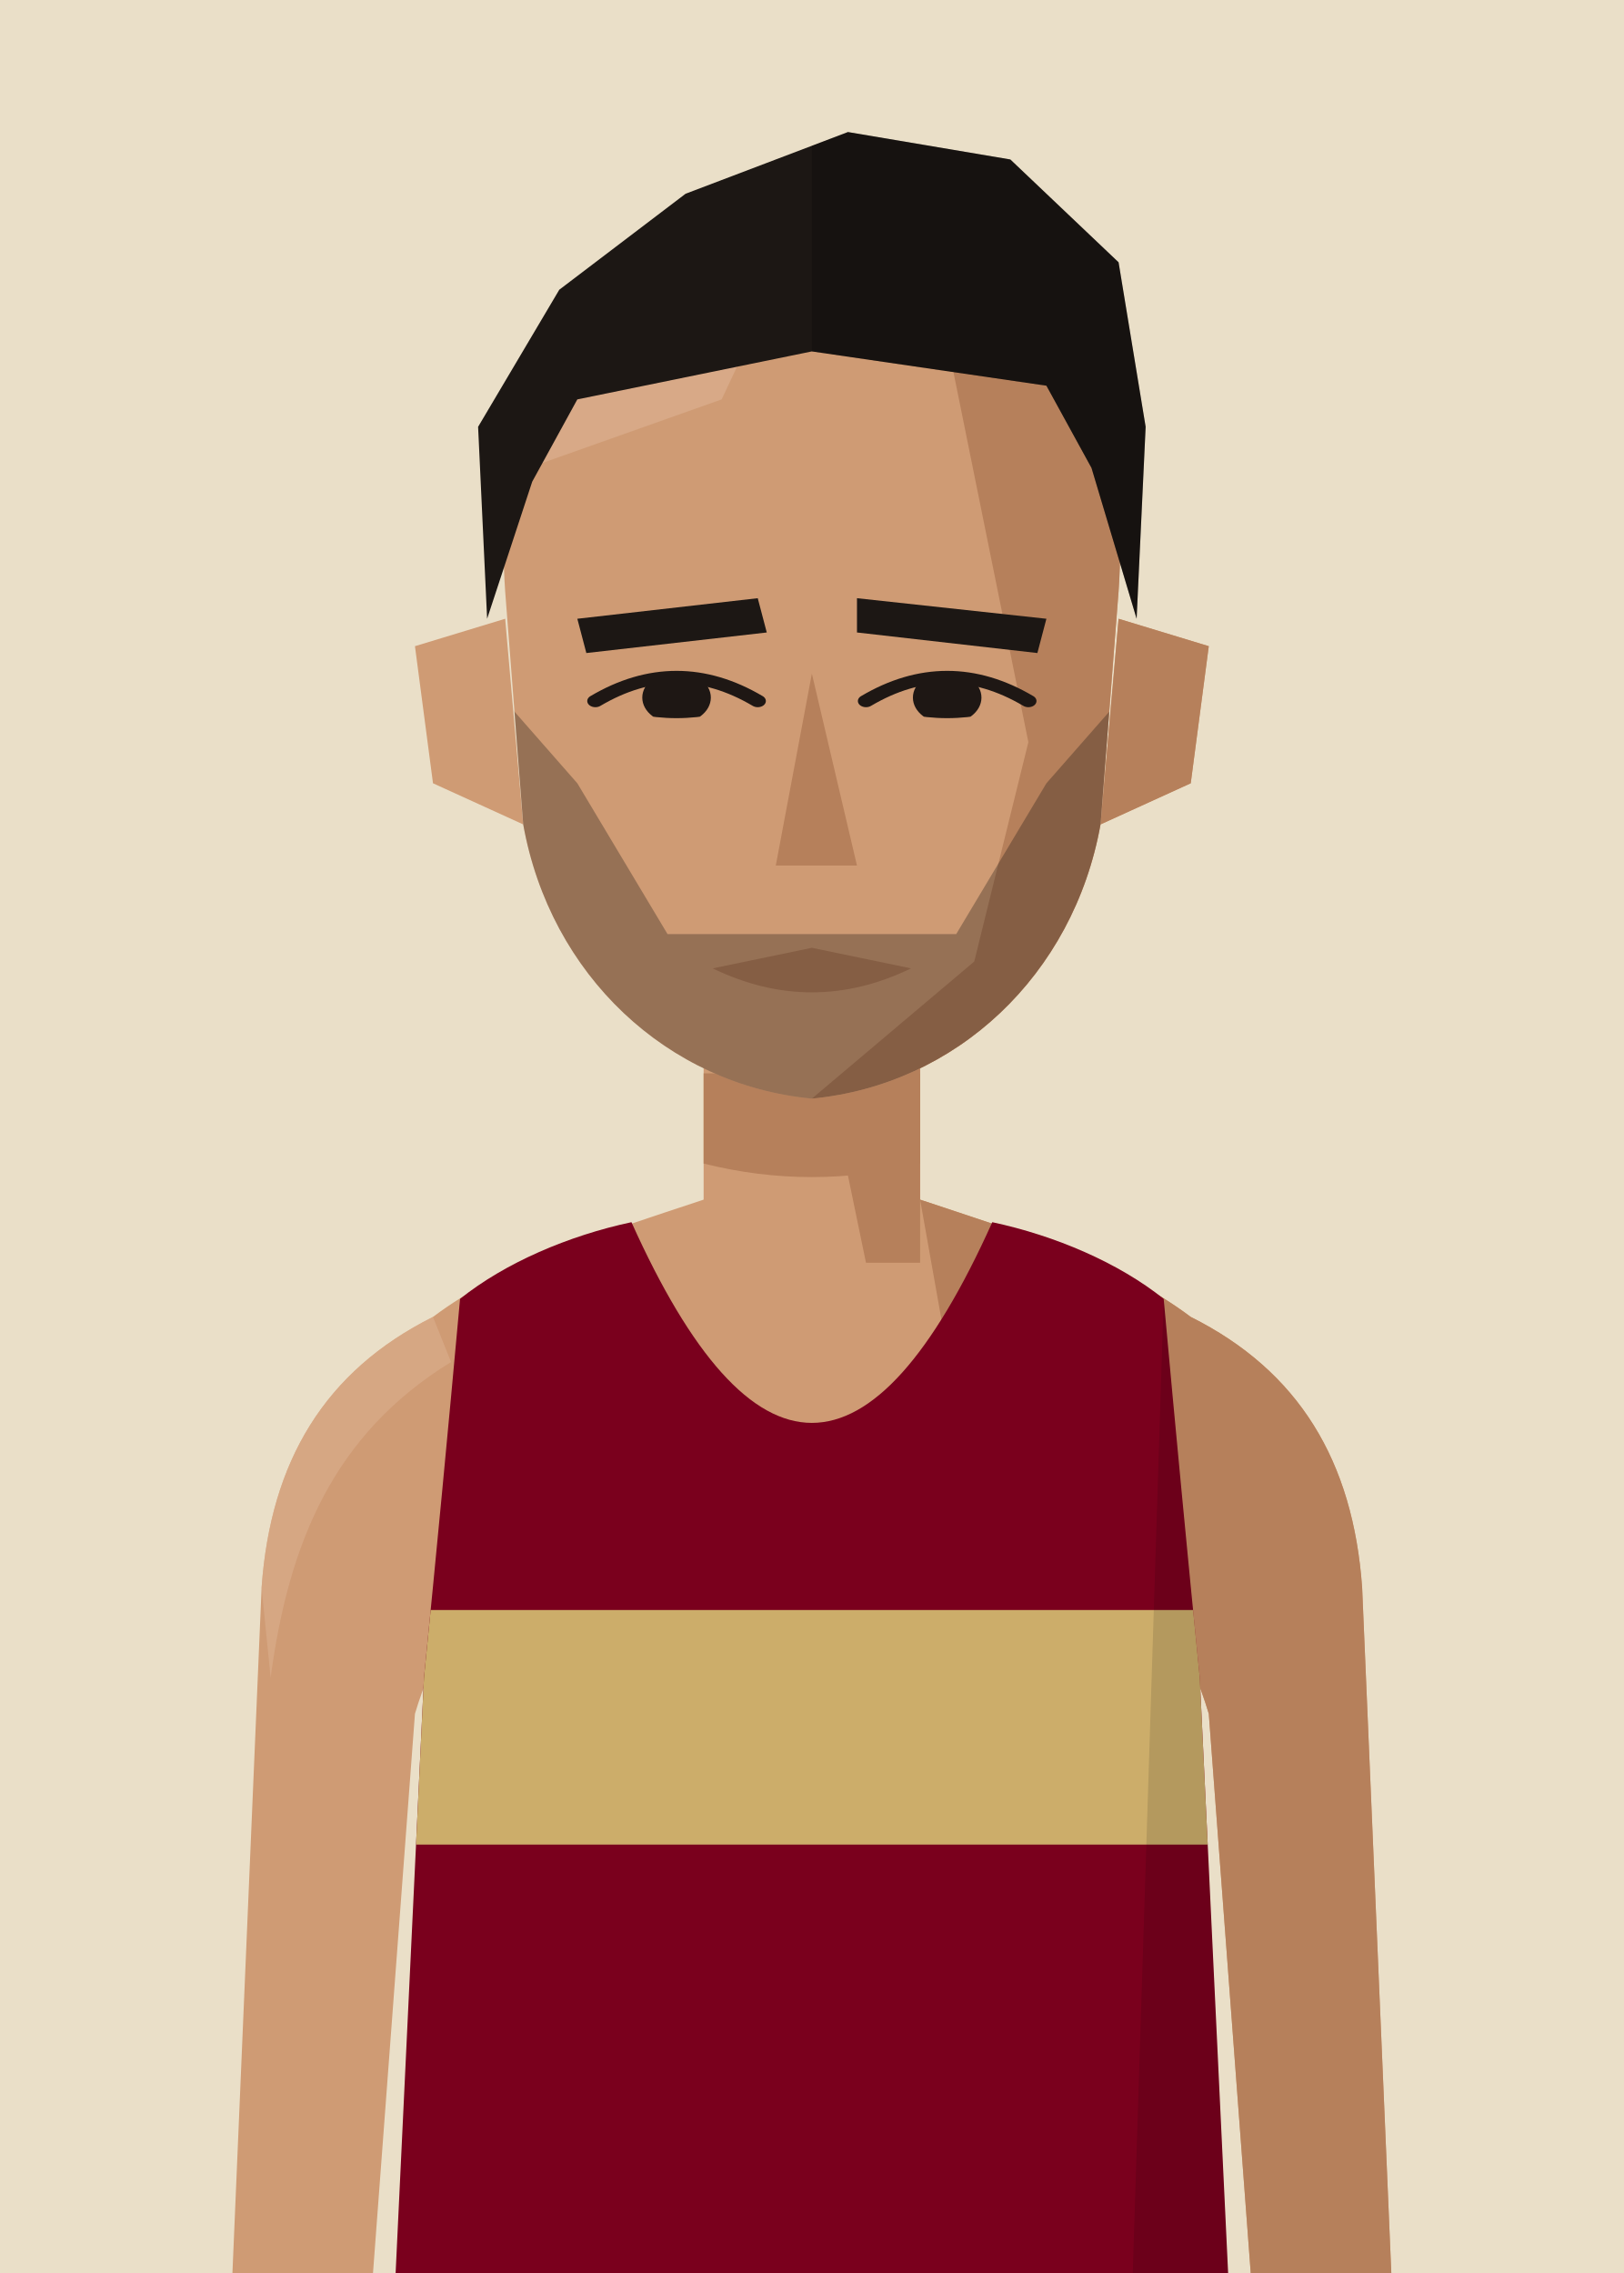
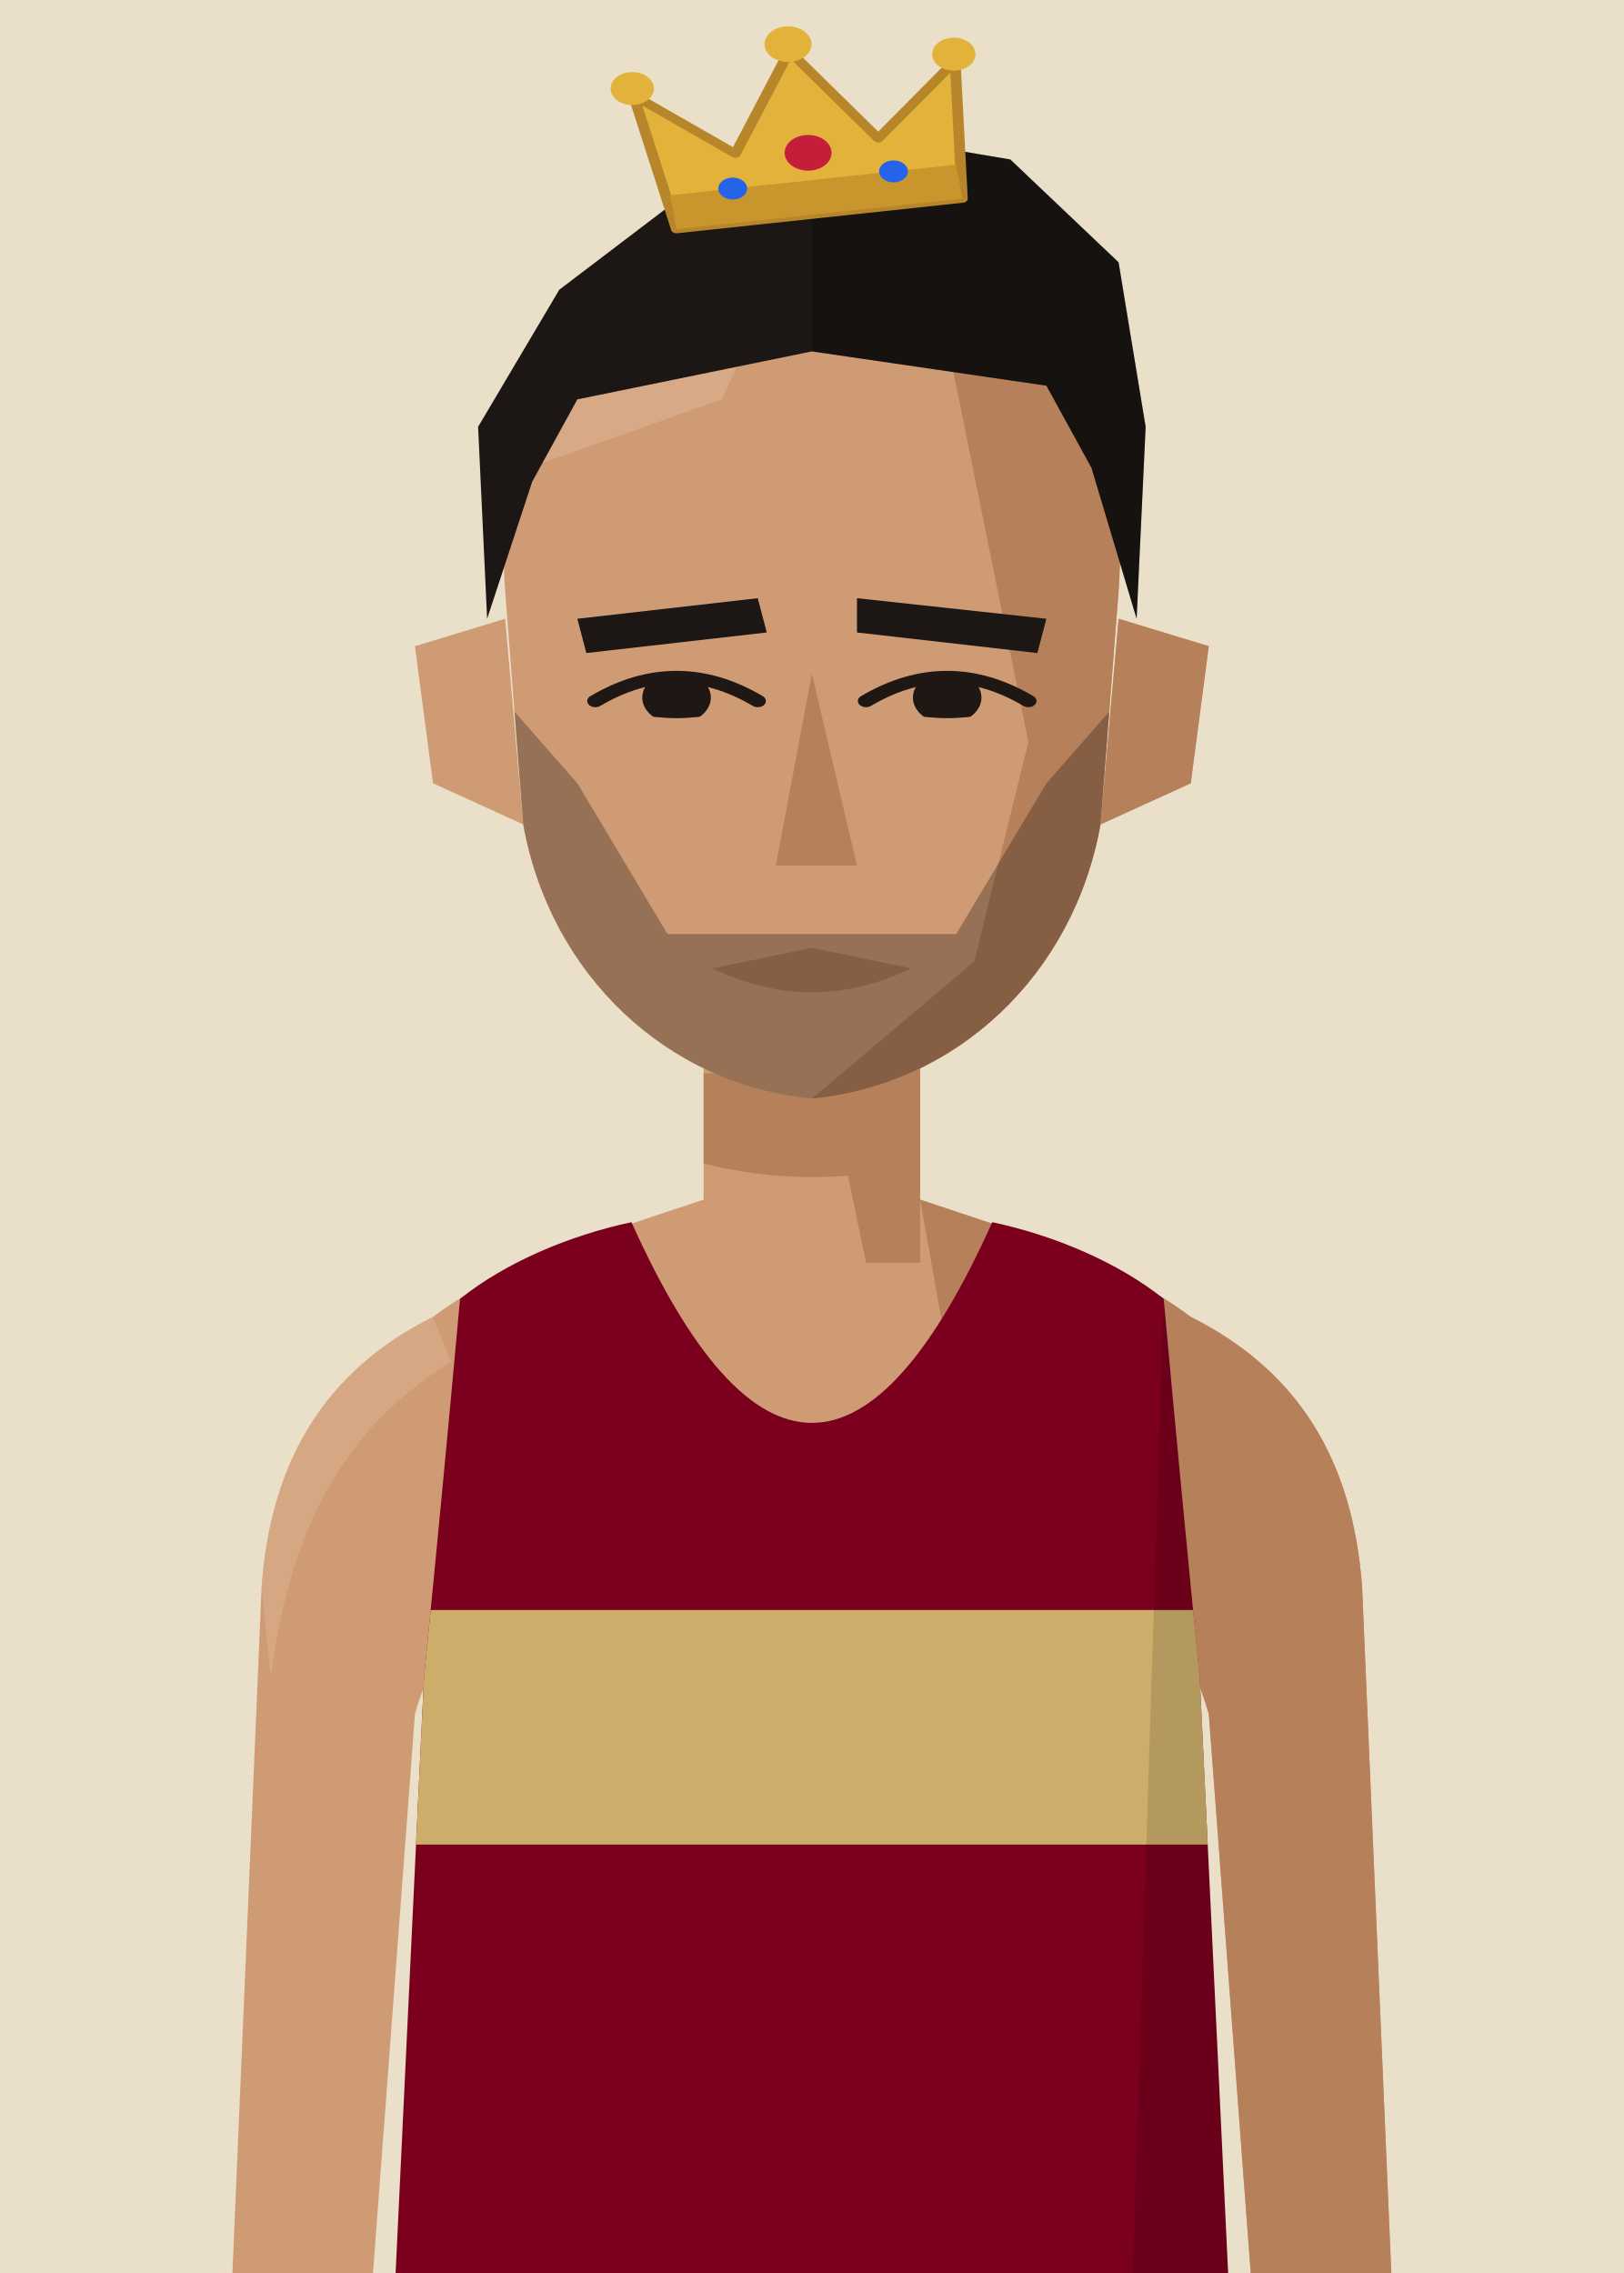
<svg xmlns="http://www.w3.org/2000/svg" viewBox="10 20 180 252">
  <defs>
    <clipPath id="vf">
      <path d="M53,330 L57,246 Q59,226 61,204 C66,200 73,197 80,195.5 Q100,240 120,195.5 C127,197 134,200 139,204 Q141,226 143,246 L147,330 Z" />
    </clipPath>
    <clipPath id="hf">
      <path d="M66,96 C64,58 80,40 100,40 C120,40 136,58 134,96 L132,130 C129,152 116,168 100,170 C84,168 71,152 68,130 Z" />
    </clipPath>
    <clipPath id="rf">
      <rect x="100" y="0" width="100" height="300" />
    </clipPath>
    <clipPath id="ef">
      <path d="M76,112 Q85,105 94,112 Q85,117 76,112 Z" />
      <path d="M106,112 Q115,105 124,112 Q115,117 106,112 Z" />
    </clipPath>
    <clipPath id="cf">
      <rect x="0" y="92" width="200" height="300" />
    </clipPath>
  </defs>
  <rect width="200" height="280" fill="#EADFC8" />
  <g transform="translate(0,-40)">
    <rect x="88" y="171" width="24" height="37" fill="#CF9B74" />
    <path d="M88,193 C76,197 66,200 58,206 C46,212 40,222 39,236 L35,330 L50,330 L56,250 Q59,240 64,238 L136,238 Q141,240 144,250 L150,330 L165,330 L161,236 C160,222 154,212 142,206 C134,200 124,197 112,193" fill="#CF9B74" />
    <g fill="#B6805B">
      <path d="M112,193 C124,197 134,200 142,206 C154,212 160,222 161,236 L165,330 L150,330 L144,250 Q141,240 136,238 L120,238 Z" />
      <path d="M58,206 C46,212 40,222 39,236 L40,246 C42,231 47,219 60,211 Z" fill="#DBAF8E" opacity=".6" />
      <polygon points="100,171 112,171 112,200 106,200" />
      <path d="M88,179 L112,179 L112,189 Q100,192 88,189 Z" />
    </g>
    <g transform="translate(0,83) scale(1,0.76) translate(0,-40)">
      <g fill="#CF9B74">
        <path d="M66,100 L56,104 L58,124 L68,130 Z" />
        <path d="M134,100 L144,104 L142,124 L132,130 Z" />
        <path d="M66,96 C64,58 80,40 100,40 C120,40 136,58 134,96 L132,130 C129,152 116,168 100,170 C84,168 71,152 68,130 Z" />
      </g>
      <path d="M134,100 L144,104 L142,124 L132,130 Z" fill="#B6805B" />
      <g clip-path="url(#hf)">
        <polygon points="112,40 140,40 140,180 100,180 100,170 118,150 124,118 120,92" fill="#B6805B" />
        <polygon points="60,40 100,40 90,68 60,82" fill="#DBAF8E" opacity=".7" />
      </g>
      <g fill="#1C1714">
        <polygon points="74,100 94,97 95,102 75,105" />
        <polygon points="105,97 126,100 125,105 105,102" />
      </g>
      <g clip-path="url(#ef)" fill="#1E1714">
        <circle cx="85" cy="111.5" r="3.8" />
        <circle cx="115" cy="111.5" r="3.8" />
      </g>
      <g fill="none" stroke="#1E1714" stroke-width="1.8" stroke-linecap="round">
        <path d="M76,112 Q85,105 94,112" />
        <path d="M106,112 Q115,105 124,112" />
      </g>
      <polygon points="100,108 105,136 96,136" fill="#B6805B" />
      <path d="M89,151 L100,148 L111,151 Q100,158 89,151 Z" fill="#B6805B" />
      <g clip-path="url(#hf)" fill="#1C1714">
        <path d="M66,112 L74,124 L84,146 L116,146 L126,124 L134,112 L134,180 L66,180 Z" opacity=".32" />
      </g>
      <g fill="#1C1714">
        <path d="M64,100 L63,72 L72,52 L86,38 L104,29 L122,33 L134,48 L137,72 L136,100 L131,78 L126,66 L100,61 L74,68 L69,80 Z" />
        <g clip-path="url(#rf)" fill="#000" opacity=".22">
          <path d="M64,100 L63,72 L72,52 L86,38 L104,29 L122,33 L134,48 L137,72 L136,100 L131,78 L126,66 L100,61 L74,68 L69,80 Z" />
        </g>
      </g>
+       <g transform="translate(0,5) rotate(-8 100 30)">
+         <path d="M84,36 L82,16 L92,26 L100,12 L108,26 L118,16 L116,36 Z" fill="#E2B23A" stroke="#B8862A" stroke-width="1.2" stroke-linejoin="round" />
+         <rect x="84" y="31" width="32" height="5" fill="#C9962E" />
+         <circle cx="82" cy="15" r="2.4" fill="#E2B23A" />
+         <circle cx="100" cy="11" r="2.6" fill="#E2B23A" />
+         <circle cx="118" cy="15" r="2.4" fill="#E2B23A" />
+         <circle cx="100" cy="27" r="2.6" fill="#C41E3A" />
+         <circle cx="91" cy="31" r="1.6" fill="#2563EB" />
+         <circle cx="109" cy="31" r="1.6" fill="#2563EB" />
+       </g>
    </g>
    <g clip-path="url(#vf)">
      <path d="M53,330 L57,246 Q59,226 61,204 C66,200 73,197 80,195.5 Q100,240 120,195.5 C127,197 134,200 139,204 Q141,226 143,246 L147,330 Z" fill="#7A001D" />
      <g transform="matrix(6.2857 0 0 6.5 37.14 193)">
        <rect x="0" y="7" width="20" height="4" fill="#CCAD6A" />
      </g>
      <path d="M139,204 Q141,226 143,246 L147,330 L135,330 Z" fill="#000" opacity="0.12" />
    </g>
  </g>
</svg>
